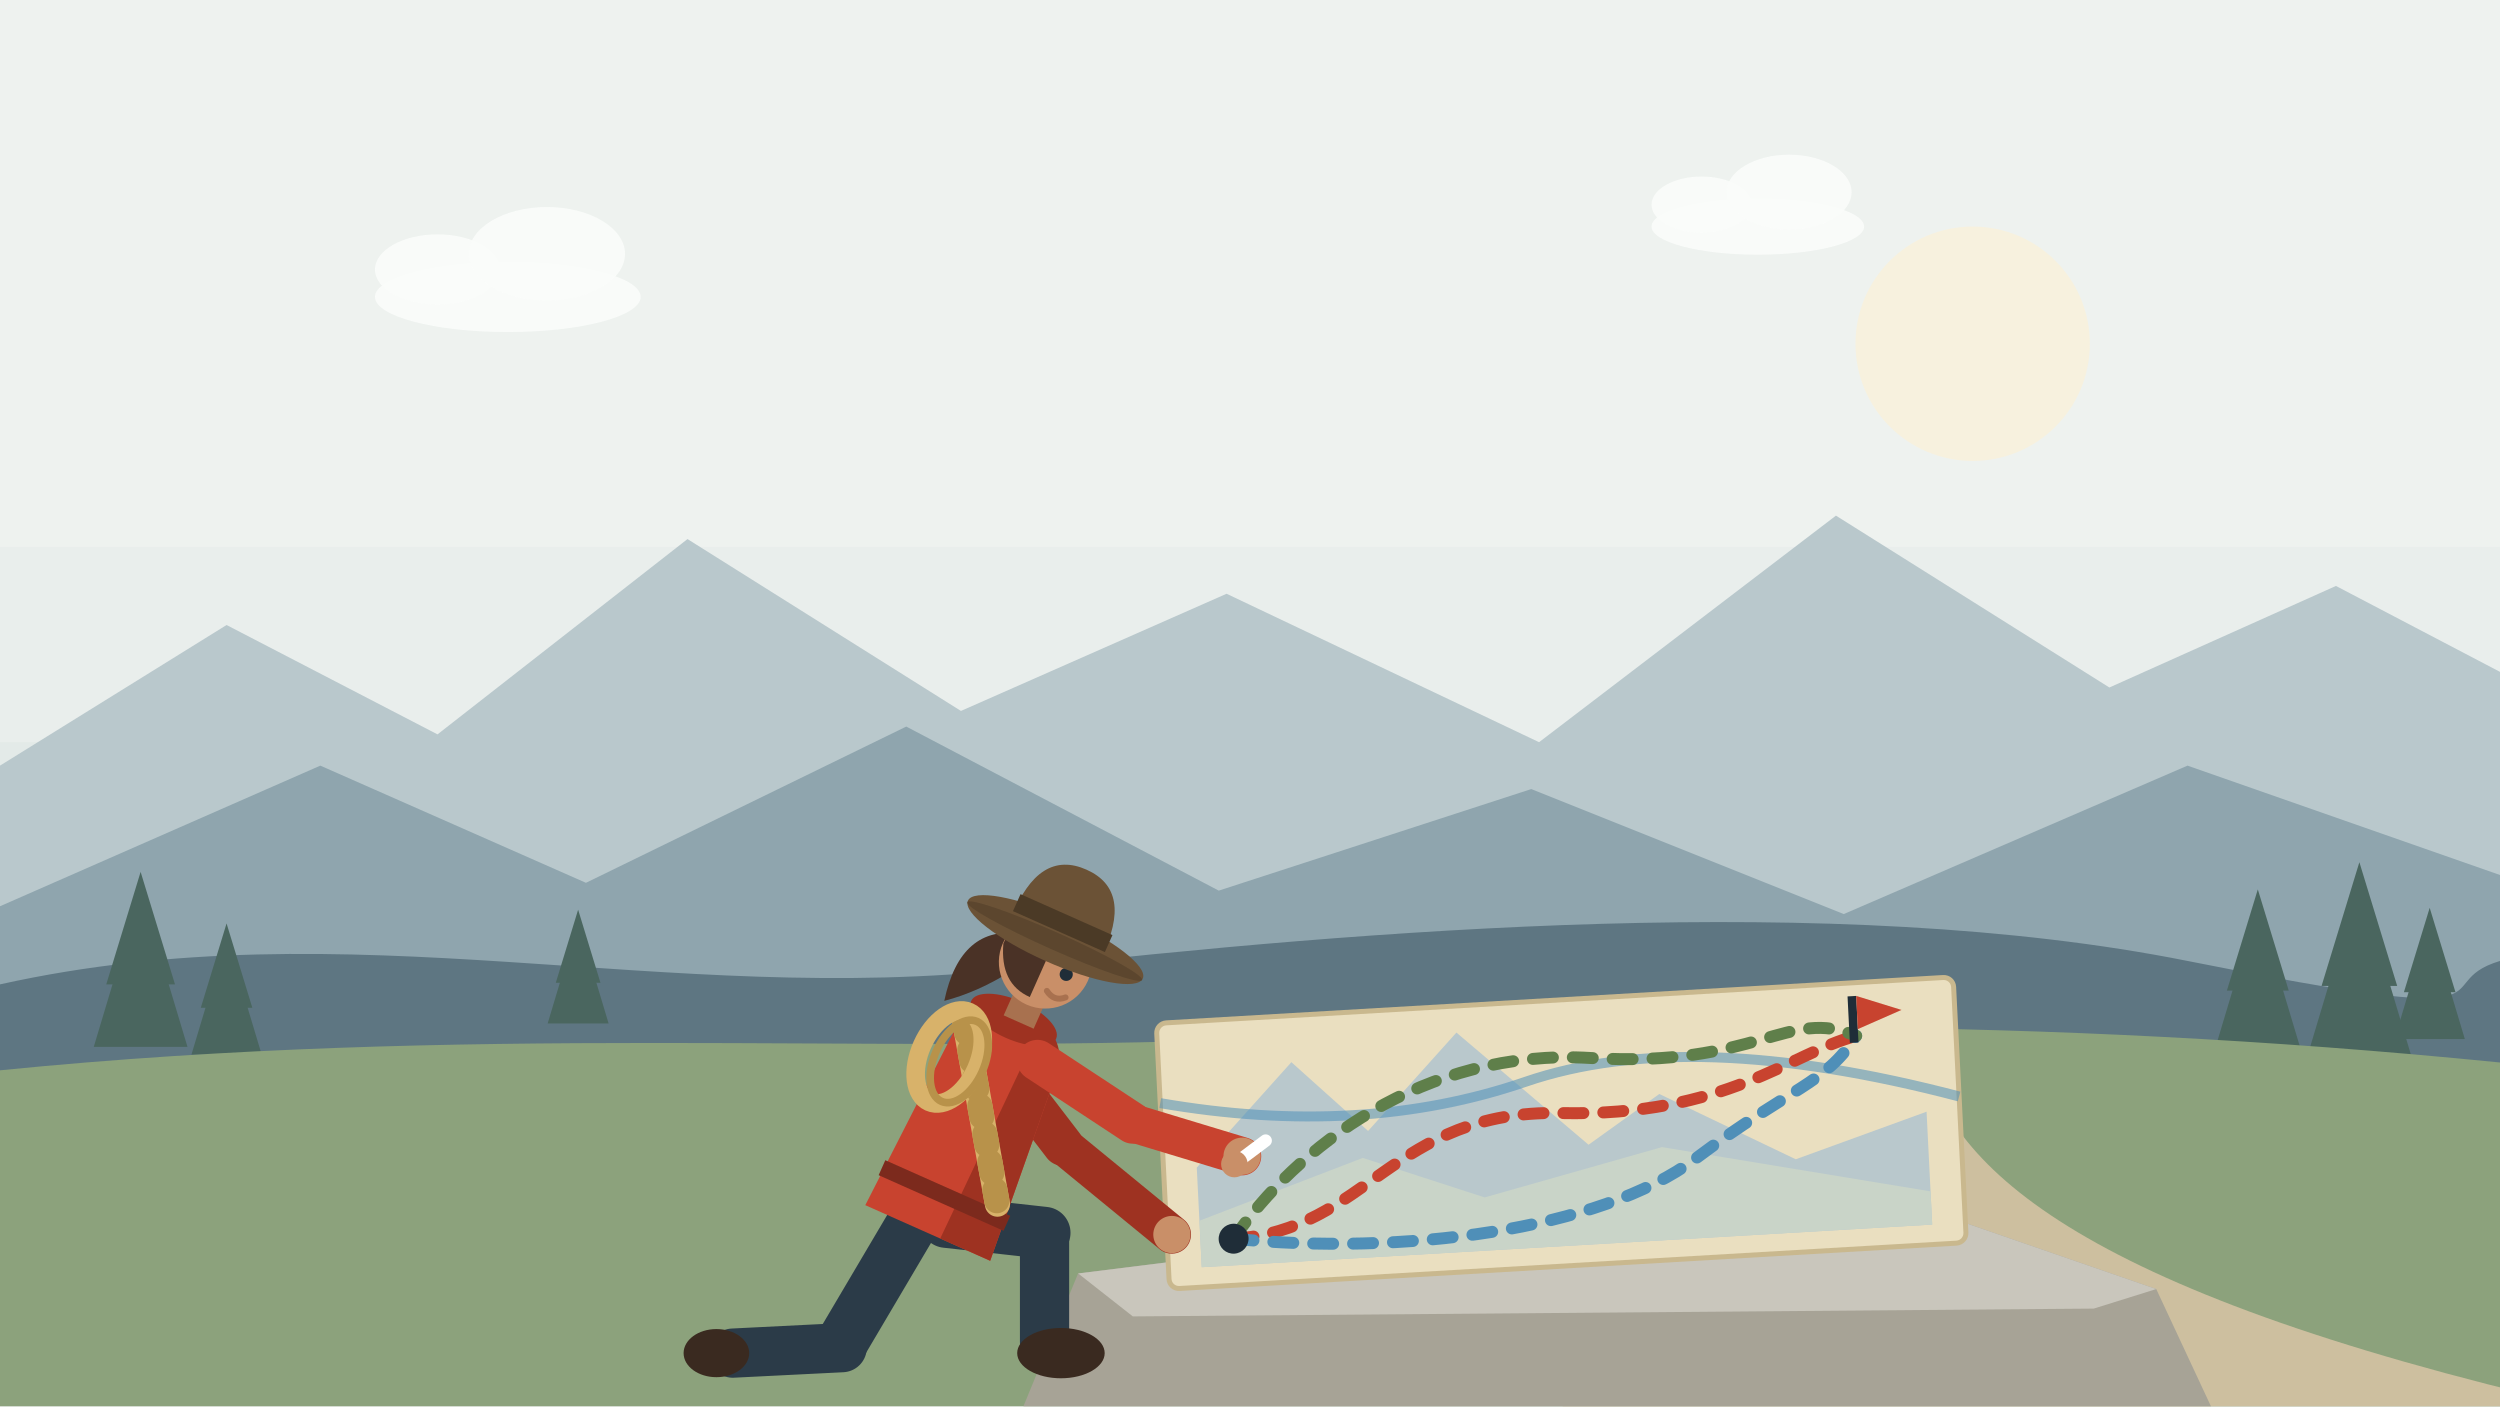
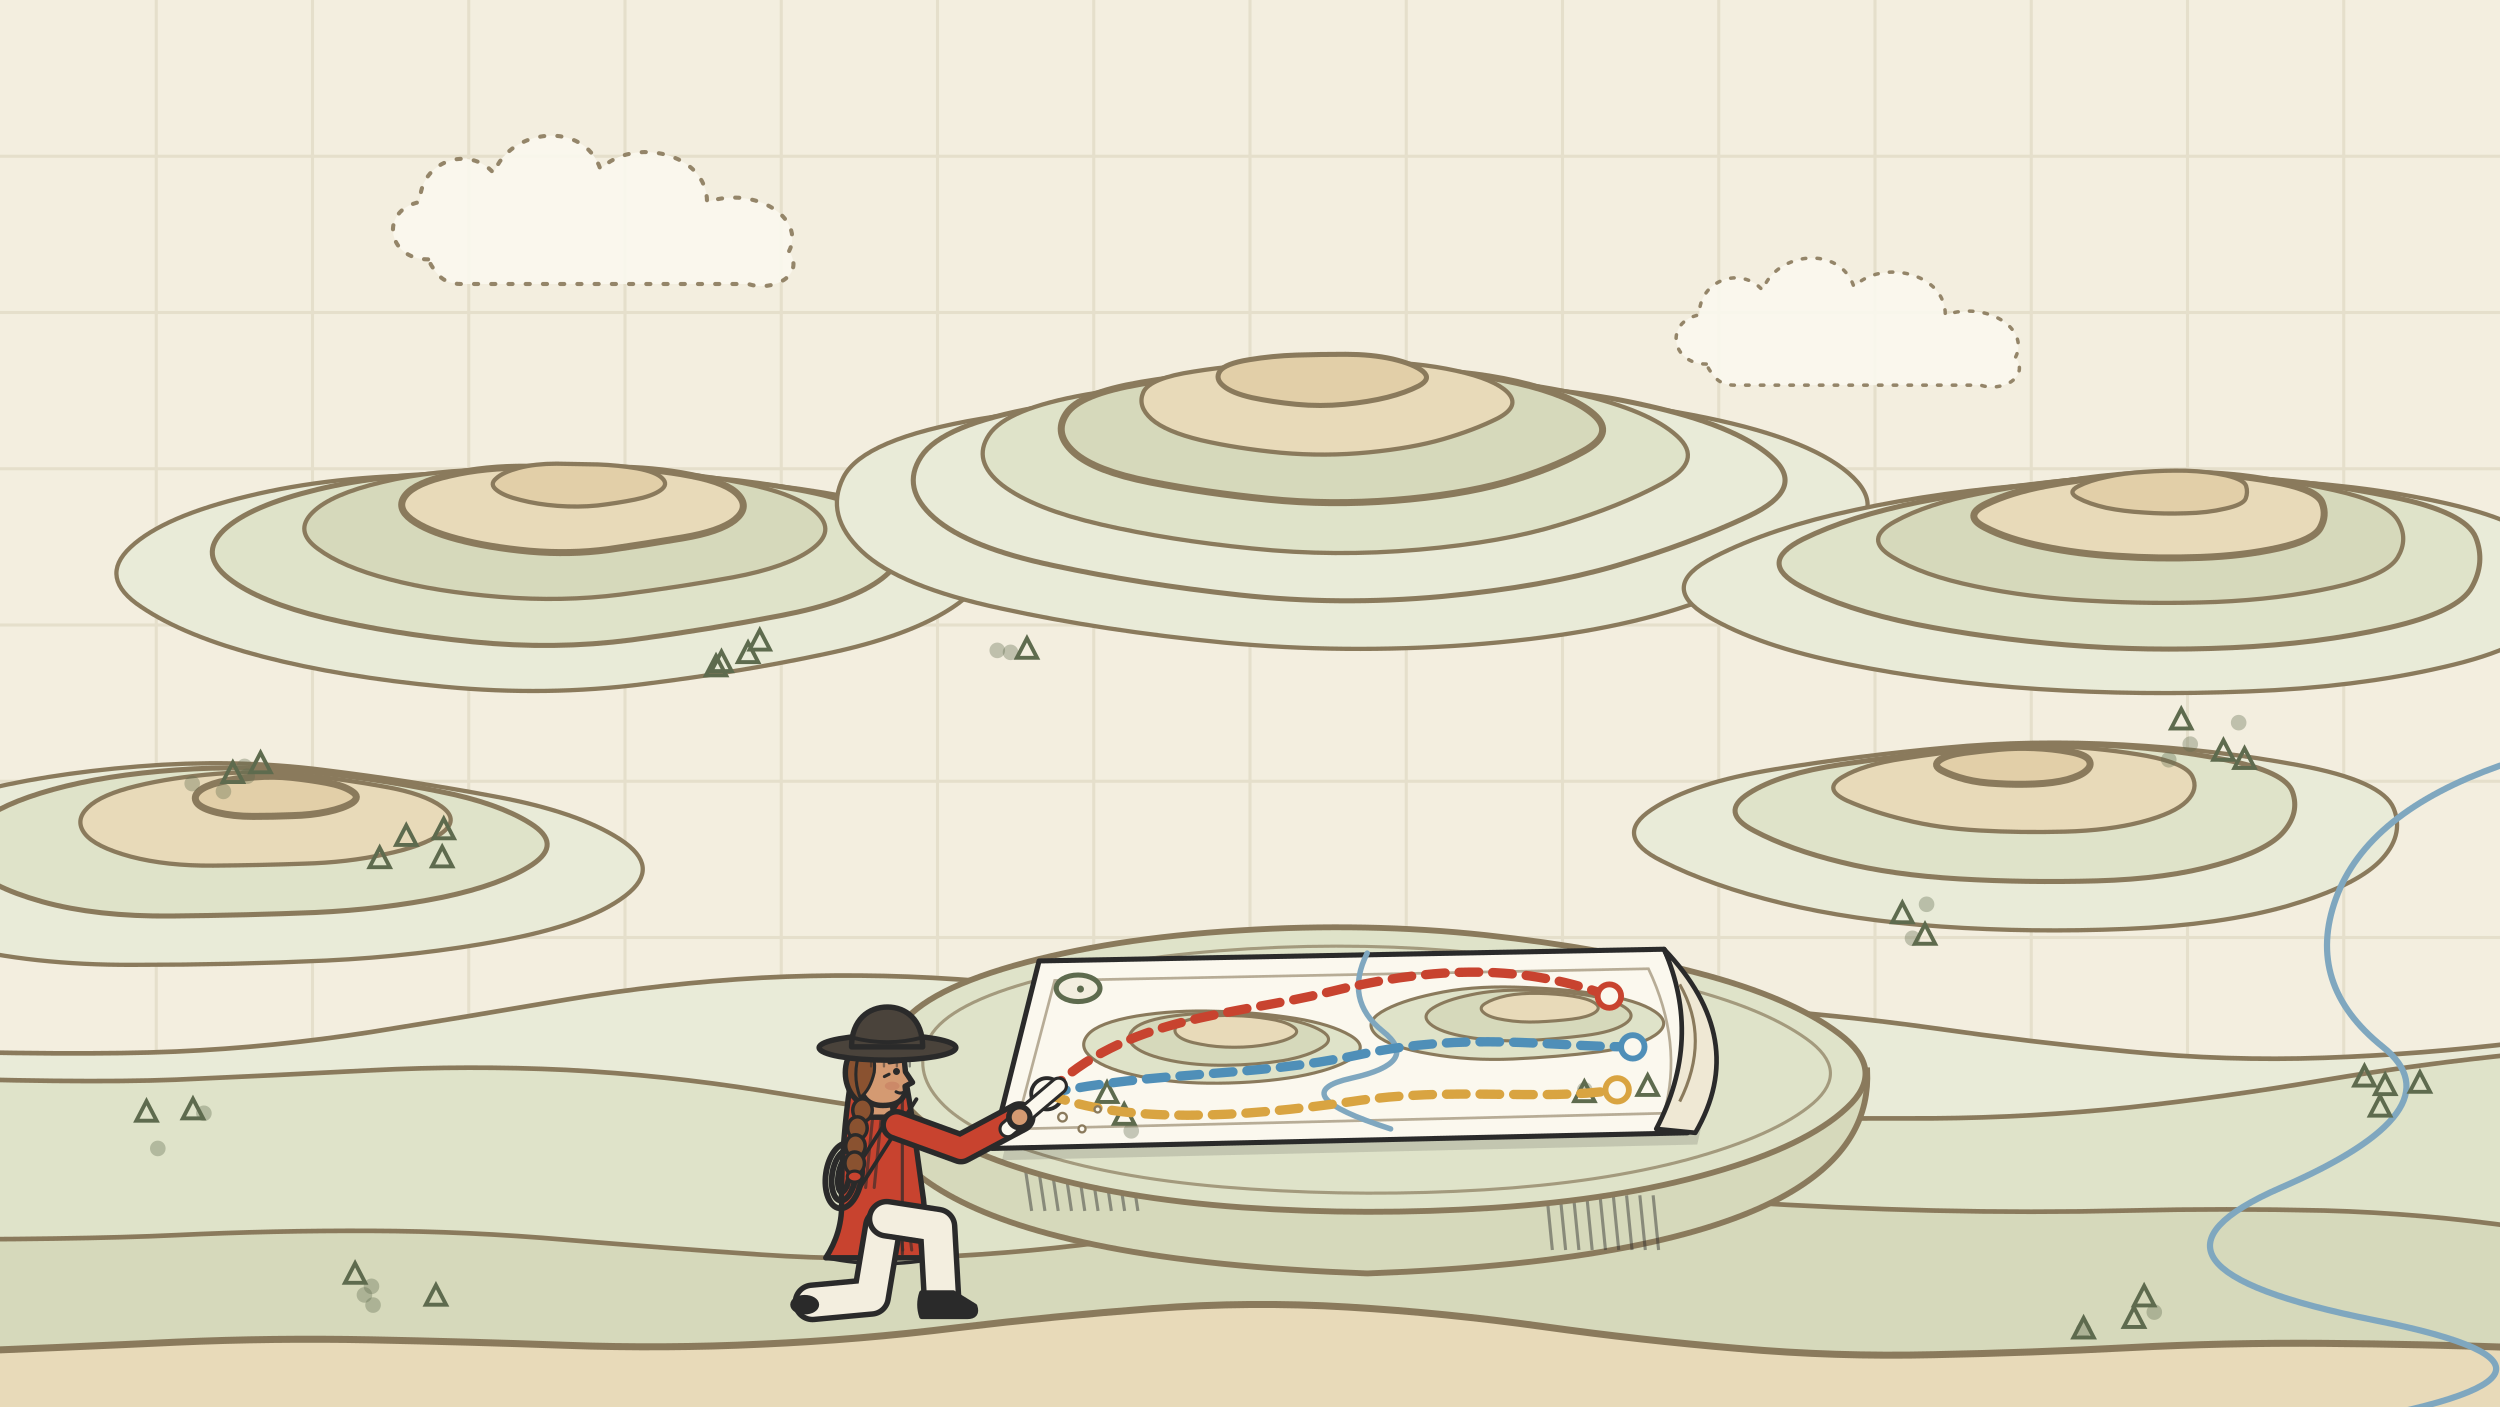
<svg xmlns="http://www.w3.org/2000/svg" viewBox="0 0 640 360" width="640" height="360" role="img">
-   <rect x="0" y="0" width="640" height="360" fill="#EEF2EF" />
-   <rect x="0" y="140" width="640" height="50" fill="#DCE5E2" opacity=".25" />
-   <rect x="0" y="190" width="640" height="90" fill="#DCE5E2" opacity=".6" />
-   <circle cx="505" cy="88" r="30" fill="#F7F1DE" />
-   <g class="anim-cloud">
-     <ellipse cx="130" cy="76" rx="34" ry="9" fill="#FAFCFA" opacity=".95" />
-     <ellipse cx="112" cy="69" rx="16" ry="9" fill="#FAFCFA" opacity=".95" />
-     <ellipse cx="140" cy="65" rx="20" ry="12" fill="#FAFCFA" opacity=".95" />
+   <rect width="640" height="360" fill="#F3EEDF" />
+   <path d="M40 0V360M80 0V360M120 0V360M160 0V360M200 0V360M240 0V360M280 0V360M320 0V360M360 0V360M400 0V360M440 0V360M480 0V360M520 0V360M560 0V360M600 0V360M0 40H640M0 80H640M0 120H640M0 160H640M0 200H640M0 240H640M0 280H640M0 320H640" stroke="#D8CFB8" stroke-width=".8" opacity=".5" fill="none" />
+   <g id="brainstorm-hills">
+     <path d="M248.3 139.9Q255.2 148 244 155.4Q232.8 162.9 211.3 167.4Q189.8 172 164.9 175.1Q140 178.3 113.7 175.8Q87.3 173.3 67.3 168.1Q47.3 162.9 36.2 155.4Q25 148 33.4 140.1Q41.8 132.2 63.5 127Q85.2 121.7 112.6 121.6Q140 121.6 166.4 122.1Q192.7 122.6 217 127.2Q241.3 131.8 248.3 139.9Z" fill="#E9EBD8" stroke="#8A7A5C" stroke-width="1.1" />
+     <path d="M228.8 135.4Q233.7 142 225.8 148.1Q217.8 154.2 199.8 157.6Q181.7 161.1 161.8 163.8Q142 166.4 121 164.3Q100 162.2 83.2 158.2Q66.3 154.1 58.6 148.1Q50.8 142 57.3 135.7Q63.9 129.5 81.3 125.3Q98.6 121.1 120.3 121.2Q142 121.3 163.1 121.5Q184.1 121.7 204 125.3Q223.8 128.9 228.8 135.4Z" fill="#DFE3C9" stroke="#8A7A5C" stroke-width="1.3" />
+     <path d="M209 131.2Q214.1 136 207.8 140.6Q201.5 145.2 187.6 147.8Q173.8 150.3 158.9 152.2Q144 154.1 127.9 152.8Q111.8 151.5 99.7 148.3Q87.5 145.1 81.4 140.5Q75.2 136 80 131.2Q84.7 126.5 97.9 123.4Q111.2 120.2 127.6 120.2Q144 120.1 159.9 120.4Q175.7 120.7 189.9 123.6Q204 126.4 209 131.2Z" fill="#D6D9BB" stroke="#8A7A5C" stroke-width="1.1" />
+     <path d="M189.1 126.8Q191.9 130 188.1 133.1Q184.3 136.1 174.8 137.7Q165.3 139.3 155.7 140.7Q146 142 135.5 141.1Q124.9 140.1 117.1 138Q109.2 135.9 105.3 133Q101.3 130 103.8 126.8Q106.3 123.6 115.2 121.6Q124.2 119.5 135.1 119.6Q146 119.8 156.6 119.8Q167.2 119.8 176.8 121.7Q186.3 123.5 189.1 126.8Z" fill="#E8DAB9" stroke="#8A7A5C" stroke-width="1.8" />
+     <path d="M169.5 122.4Q171.2 124 169.1 125.5Q167 127 162.5 127.9Q158 128.8 153 129.4Q148 129.9 142.7 129.5Q137.5 129.1 133.3 128Q129.1 127 127.2 125.5Q125.2 124 127 122.5Q128.7 120.9 132.8 119.8Q137 118.7 142.5 118.7Q148 118.8 153.1 118.9Q158.3 119.1 163.1 119.9Q167.9 120.8 169.5 122.4Z" fill="#E2CFA8" stroke="#8A7A5C" stroke-width="1.1" />
+     <path d="M474.5 122.3Q484.3 132 467.5 140.5Q450.8 149.1 429.4 155.9Q408 162.7 376 165.1Q344 167.4 313.3 164.5Q282.5 161.5 256.4 155.8Q230.2 150.2 220.6 141.1Q211 132 215.9 122.2Q220.9 112.3 251.2 107.2Q281.6 102.1 312.8 101.3Q344 100.5 376.2 100.8Q408.3 101.1 436.6 106.9Q464.8 112.7 474.5 122.3Z" fill="#E9EBD8" stroke="#8A7A5C" stroke-width="1.1" />
+     <path d="M453.4 116.9Q462.8 125 447.5 132.2Q432.3 139.3 413.8 144.8Q395.4 150.2 369.1 152.7Q342.8 155.1 317.2 152.3Q291.7 149.5 269.8 144.8Q247.9 140.2 239.2 132.6Q230.5 125 235.8 116.9Q241.1 108.7 265.8 104.3Q290.5 99.9 316.7 99.4Q342.8 98.9 370.4 98.7Q398 98.5 421 103.7Q444.1 108.8 453.4 116.9Z" fill="#E9EBD8" stroke="#8A7A5C" stroke-width="1.3" />
+     <path d="M429.3 111.6Q436.4 118 425.5 123.8Q414.5 129.7 399.7 134.2Q385 138.8 363.3 140.7Q341.6 142.6 320.5 140.4Q299.4 138.3 282 134.3Q264.6 130.3 256.6 124.2Q248.7 118 253.2 111.3Q257.7 104.6 278.1 101Q298.5 97.3 320.1 97.1Q341.6 96.8 363.8 96.8Q386 96.7 404.1 100.9Q422.2 105.1 429.3 111.6Z" fill="#DFE3C9" stroke="#8A7A5C" stroke-width="1.1" />
+     <path d="M408 106.1Q413.6 111 405.4 115.5Q397.2 120.1 385.3 123.5Q373.4 126.8 356.9 128.1Q340.4 129.4 324.6 127.8Q308.7 126.2 294.5 123.4Q280.2 120.6 274.9 115.8Q269.6 111 273 105.9Q276.3 100.8 292.1 98.1Q307.9 95.4 324.2 95.2Q340.4 94.9 357.4 94.8Q374.4 94.7 388.4 97.9Q402.3 101.1 408 106.1Z" fill="#D6D9BB" stroke="#8A7A5C" stroke-width="1.8" />
+     <path d="M386 100.5Q389.3 104 383.4 107.1Q377.4 110.1 369.5 112.4Q361.6 114.7 350.4 115.8Q339.2 116.9 327.9 115.9Q316.6 114.8 307.5 112.7Q298.4 110.5 294.8 107.3Q291.1 104 292.7 100.4Q294.3 96.8 305.7 95.1Q317 93.3 328.1 93.1Q339.2 92.8 351 92.7Q362.7 92.7 372.7 94.9Q382.7 97.1 386 100.5Z" fill="#E8DAB9" stroke="#8A7A5C" stroke-width="1.1" />
+     <path d="M364.3 95.1Q366.5 97 363.2 98.8Q359.9 100.5 355.2 101.7Q350.4 102.9 344.2 103.5Q338 104.1 331.8 103.5Q325.7 102.9 320.5 101.8Q315.3 100.6 313.2 98.8Q311 97 312.3 95Q313.6 93.1 319.7 92.1Q325.7 91.1 331.9 90.9Q338 90.7 344.5 90.7Q351.1 90.7 356.5 91.9Q362 93.2 364.3 95.1Z" fill="#E2CFA8" stroke="#8A7A5C" stroke-width="1.3" />
+     <path d="M652.3 142Q655.6 150 651.7 157.9Q647.9 165.7 625.4 170.8Q603 176 575.5 177Q548 178.1 521.9 176.4Q495.8 174.7 472.9 170Q450 165.4 437.1 157.7Q424.2 150 438.8 142.6Q453.4 135.1 475.1 130.5Q496.8 125.8 522.4 123.9Q548 122 575.9 122.8Q603.7 123.7 626.4 128.9Q649 134.1 652.3 142Z" fill="#E9EBD8" stroke="#8A7A5C" stroke-width="1.1" />
+     <path d="M633.8 137.6Q636.3 144 632.8 150.3Q629.4 156.6 611.5 160.7Q593.5 164.8 571.5 165.8Q549.5 166.8 529 165.1Q508.4 163.4 490.4 159.8Q472.3 156.1 461 150.1Q449.6 144 461.6 138Q473.6 132.1 491.5 128.5Q509.4 125 529.4 123Q549.5 121 571.5 122.1Q593.5 123.2 612.4 127.2Q631.2 131.1 633.8 137.6Z" fill="#DFE3C9" stroke="#8A7A5C" stroke-width="1.3" />
+     <path d="M613.9 133.3Q616.6 138 613.8 142.7Q611 147.4 597.3 150.4Q583.7 153.4 567.3 154.1Q551 154.7 535.2 153.8Q519.3 153 505.7 150.1Q492.1 147.3 484.5 142.6Q476.8 138 485.1 133.5Q493.4 128.9 507 126.3Q520.5 123.6 535.8 122.3Q551 120.9 567.5 121.7Q584 122.4 597.6 125.5Q611.1 128.5 613.9 133.3Z" fill="#D6D9BB" stroke="#8A7A5C" stroke-width="1.1" />
+     <path d="M594.5 128.8Q595.7 132 594 135.1Q592.3 138.3 583.3 140.3Q574.3 142.3 563.4 142.7Q552.5 143.1 542.2 142.4Q531.9 141.8 522.9 139.9Q514 138.1 508.1 135Q502.3 132 508.5 129Q514.7 126 523.6 124.3Q532.5 122.6 542.5 121.7Q552.5 120.9 563.5 121.2Q574.6 121.6 584 123.6Q593.4 125.6 594.5 128.8Z" fill="#E8DAB9" stroke="#8A7A5C" stroke-width="1.8" />
+     <path d="M575 124.4Q575.5 126 574.9 127.6Q574.3 129.2 569.7 130.2Q565.1 131.3 559.6 131.4Q554 131.6 548.8 131.2Q543.6 130.9 539.2 130Q534.8 129 532 127.5Q529.1 126 532 124.5Q534.9 123 539.3 122.1Q543.7 121.1 548.9 120.8Q554 120.4 559.6 120.5Q565.3 120.7 569.9 121.7Q574.5 122.8 575 124.4Z" fill="#E2CFA8" stroke="#8A7A5C" stroke-width="1.1" />
+     <path d="M158.8 214.9Q169.6 222 160.1 229.3Q150.6 236.6 128.8 240.7Q106.9 244.8 83.5 245.9Q60 247 34.1 247Q8.2 247.1 -12 242Q-32.2 236.9 -37.7 229.5Q-43.2 222 -34.7 215Q-26.2 208.1 -7.7 203.1Q10.8 198.2 35.4 196.2Q60 194.2 82.8 197.1Q105.5 199.9 126.7 203.9Q147.9 207.8 158.8 214.9Z" fill="#E9EBD8" stroke="#8A7A5C" stroke-width="1.1" />
+     <path d="M135.8 210.8Q144.1 216 136.3 221.3Q128.5 226.5 113.3 229.7Q98 232.8 80.7 233.6Q63.3 234.3 44 234.5Q24.7 234.7 10.7 230.8Q-3.4 226.8 -7.6 221.4Q-11.8 216 -5.8 210.9Q0.2 205.8 13.6 202.1Q27 198.4 45.2 197.1Q63.3 195.8 80.3 197.7Q97.3 199.5 112.5 202.6Q127.6 205.6 135.8 210.8Z" fill="#DFE3C9" stroke="#8A7A5C" stroke-width="1.3" />
+     <path d="M113.2 206.6Q117.7 210 112.9 213.4Q108.2 216.7 98.5 218.7Q88.9 220.8 77.8 221.1Q66.7 221.5 54.6 221.6Q42.6 221.7 33.5 219.3Q24.3 216.8 21.7 213.4Q19.1 210 22.5 206.7Q25.9 203.4 35 201.2Q44 199 55.4 198.1Q66.7 197.2 77.5 198.4Q88.2 199.5 98.5 201.4Q108.7 203.2 113.2 206.6Z" fill="#E8DAB9" stroke="#8A7A5C" stroke-width="1.1" />
+     <path d="M90.1 202.6Q92.3 204 90.2 205.5Q88 206.9 83.8 207.8Q79.6 208.7 74.8 208.8Q70 209 64.8 209Q59.7 209 55.6 208Q51.5 207 50.4 205.5Q49.4 204 50.9 202.6Q52.4 201.2 56.3 200.2Q60.3 199.3 65.1 198.9Q70 198.5 74.6 199Q79.3 199.5 83.6 200.3Q87.9 201.1 90.1 202.6Z" fill="#E2CFA8" stroke="#8A7A5C" stroke-width="1.8" />
+     <path d="M612.8 207Q615.6 214 609.2 220.5Q602.8 226.9 585.7 231.9Q568.6 236.8 544.3 237.8Q520 238.8 497 237.2Q474.1 235.6 456.1 231.2Q438.1 226.8 425.4 220.4Q412.6 214 422.9 207.2Q433.1 200.4 454.6 196.9Q476.1 193.4 498.1 191.4Q520 189.3 543.5 190.6Q567.1 191.9 588.5 195.9Q610 199.9 612.8 207Z" fill="#E9EBD8" stroke="#8A7A5C" stroke-width="1.1" />
+     <path d="M586.9 202.8Q588.7 208 584.7 212.8Q580.7 217.7 567.8 221.3Q554.9 225 536.8 225.5Q518.7 226 501.6 225Q484.5 224 471.3 220.7Q458.2 217.5 449.1 212.7Q440 208 447.7 203.1Q455.4 198.1 471.4 195.7Q487.4 193.3 503 191.7Q518.7 190.1 536.4 190.7Q554.1 191.4 569.7 194.5Q585.2 197.6 586.9 202.8Z" fill="#DFE3C9" stroke="#8A7A5C" stroke-width="1.3" />
+     <path d="M561.2 198.7Q562.9 202 559.8 205.1Q556.7 208.2 548.3 210.4Q539.9 212.6 528.6 212.9Q517.3 213.2 506.7 212.6Q496.1 212 487.8 209.9Q479.5 207.9 472.9 205Q466.4 202 471.7 198.9Q477.1 195.7 487.2 194.2Q497.4 192.6 507.4 191.6Q517.3 190.5 528.3 191.1Q539.4 191.7 549.5 193.5Q559.5 195.4 561.2 198.7Z" fill="#E8DAB9" stroke="#8A7A5C" stroke-width="1.1" />
+     <path d="M534.8 194.6Q535.6 196 534.1 197.3Q532.7 198.6 529.2 199.6Q525.7 200.5 520.8 200.7Q516 200.9 511.3 200.6Q506.7 200.4 503.2 199.5Q499.7 198.6 497.2 197.3Q494.7 196 496.5 194.6Q498.4 193.2 502.9 192.6Q507.5 192 511.7 191.6Q516 191.2 520.7 191.4Q525.5 191.6 529.7 192.4Q534 193.2 534.8 194.6Z" fill="#E2CFA8" stroke="#8A7A5C" stroke-width="1.8" />
+   </g>
+   <g id="brainstorm-slope">
+     <path d="M-30 268.8Q20 270.3 45 269.2Q70 268.1 95 264.2Q120 260.2 145 255.9Q170 251.7 195 250.3Q220 249 245 250.7Q270 252.4 295 254.4Q320 256.5 345 256.7Q370 257 395 256.7Q420 256.4 445 258.1Q470 259.7 495 263.2Q520 266.8 545 269.2Q570 271.7 595 270.8Q620 269.9 645 266.9L670 264L670 370L-30 370Z" fill="#E9EBD8" stroke="#8A7A5C" stroke-width="1.2" />
+     <path d="M-30 275.6Q20 277.4 45 276.4Q70 275.3 95 274Q120 272.7 145 273.9Q170 275.2 195 279.2Q220 283.3 245 287Q270 290.8 295 291.5Q320 292.2 345 290.4Q370 288.7 395 287.3Q420 286 445 286.2Q470 286.4 495 286.3Q520 286.1 545 283.5Q570 280.8 595 276.5Q620 272.3 645 269.8L670 267.2L670 370L-30 370Z" fill="#DFE3C9" stroke="#8A7A5C" stroke-width="1.2" />
+     <path d="M-30 317.3Q20 317.4 45 316.2Q70 315 95 315.1Q120 315.2 145 317.4Q170 319.5 195 321.2Q220 322.9 245 321.5Q270 320.1 295 316.2Q320 312.3 345 309.3Q370 306.2 395 306.2Q420 306.1 445 307.7Q470 309.3 495 309.9Q520 310.5 545 309.9Q570 309.3 595 309.9Q620 310.6 645 314.2L670 317.8L670 370L-30 370Z" fill="#D6D9BB" stroke="#8A7A5C" stroke-width="1.2" />
+     <path d="M-30 346.8Q20 344.8 45 343.6Q70 342.5 95 343Q120 343.5 145 344.4Q170 345.3 195 344.1Q220 343 245 339.9Q270 336.9 295 335Q320 333.1 345 334.6Q370 336.1 395 339.6Q420 343.1 445 345.2Q470 347.4 495 346.8Q520 346.3 545 345Q570 343.7 595 343.9Q620 344.1 645 345L670 345.8L670 370L-30 370Z" fill="#E8DAB9" stroke="#8A7A5C" stroke-width="1.8" />
+   </g>
+   <path d="M640 196Q606 208 598 230T610 268T584 304T608 338T590 366" fill="none" stroke="#7FA7BF" stroke-width="1.6" stroke-linecap="round" />
+   <g id="brainstorm-trees">
+     <path d="M59.6 195.2l-2.6 5l5.2 0zM66.7 192.7l-2.6 5l5.2 0z" fill="none" stroke="#5E6B4E" stroke-width="1" />
+     <circle cx="49.2" cy="200.6" r="2" fill="#5E6B4E" fill-opacity=".35" />
+     <circle cx="63.3" cy="198.7" r="2" fill="#5E6B4E" fill-opacity=".35" />
+     <circle cx="62.6" cy="196.2" r="2" fill="#5E6B4E" fill-opacity=".35" />
+     <circle cx="57.2" cy="202.6" r="2" fill="#5E6B4E" fill-opacity=".35" />
+     <path d="M97.2 217l-2.6 5l5.2 0zM113.2 216.8l-2.6 5l5.2 0zM104 211.3l-2.6 5l5.2 0zM113.6 209.6l-2.6 5l5.2 0z" fill="none" stroke="#5E6B4E" stroke-width="1" />
+     <path d="M558.4 181.5l-2.6 5l5.2 0zM574.6 191.6l-2.6 5l5.2 0zM569.2 189.5l-2.6 5l5.2 0z" fill="none" stroke="#5E6B4E" stroke-width="1" />
+     <circle cx="555.2" cy="194.5" r="2" fill="#5E6B4E" fill-opacity=".35" />
+     <circle cx="573.1" cy="185" r="2" fill="#5E6B4E" fill-opacity=".35" />
+     <circle cx="560.7" cy="190.5" r="2" fill="#5E6B4E" fill-opacity=".35" />
+     <path d="M487 231.1l-2.6 5l5.2 0zM492.8 236.6l-2.6 5l5.2 0z" fill="none" stroke="#5E6B4E" stroke-width="1" />
+     <circle cx="493.2" cy="231.5" r="2" fill="#5E6B4E" fill-opacity=".35" />
+     <circle cx="489.6" cy="240.2" r="2" fill="#5E6B4E" fill-opacity=".35" />
+     <path d="M183.3 167.9l-2.6 5l5.2 0zM184.7 166.8l-2.6 5l5.2 0zM194.5 161.3l-2.6 5l5.2 0zM191.5 164.5l-2.6 5l5.2 0z" fill="none" stroke="#5E6B4E" stroke-width="1" />
+     <path d="M262.9 163.4l-2.6 5l5.2 0z" fill="none" stroke="#5E6B4E" stroke-width="1" />
+     <circle cx="255.3" cy="166.5" r="2" fill="#5E6B4E" fill-opacity=".35" />
+     <circle cx="258.7" cy="167" r="2" fill="#5E6B4E" fill-opacity=".35" />
+     <path d="M605.3 272.9l-2.6 5l5.2 0zM610.6 275.1l-2.6 5l5.2 0zM609.3 280.6l-2.6 5l5.2 0zM619.5 274.5l-2.6 5l5.2 0z" fill="none" stroke="#5E6B4E" stroke-width="1" />
+     <path d="M90.9 323.4l-2.6 5l5.2 0zM111.6 329l-2.6 5l5.2 0z" fill="none" stroke="#5E6B4E" stroke-width="1" />
+     <circle cx="93.3" cy="331.5" r="2" fill="#5E6B4E" fill-opacity=".35" />
+     <circle cx="95.5" cy="334.1" r="2" fill="#5E6B4E" fill-opacity=".35" />
+     <circle cx="95.1" cy="329.3" r="2" fill="#5E6B4E" fill-opacity=".35" />
+     <path d="M546.3 334.7l-2.6 5l5.2 0zM548.9 329.2l-2.6 5l5.2 0zM533.4 337.4l-2.6 5l5.2 0z" fill="none" stroke="#5E6B4E" stroke-width="1" />
+     <circle cx="533.4" cy="340.5" r="2" fill="#5E6B4E" fill-opacity=".35" />
+     <circle cx="551.5" cy="335.9" r="2" fill="#5E6B4E" fill-opacity=".35" />
+     <path d="M37.5 281.9l-2.6 5l5.2 0zM49.4 281.3l-2.6 5l5.2 0z" fill="none" stroke="#5E6B4E" stroke-width="1" />
+     <circle cx="52.2" cy="285" r="2" fill="#5E6B4E" fill-opacity=".35" />
+     <circle cx="40.4" cy="294" r="2" fill="#5E6B4E" fill-opacity=".35" />
  </g>
  <g class="anim-cloud">
-     <ellipse cx="450" cy="58" rx="27.2" ry="7.2" fill="#FAFCFA" opacity=".95" />
-     <ellipse cx="435.6" cy="52.4" rx="12.8" ry="7.2" fill="#FAFCFA" opacity=".95" />
-     <ellipse cx="458" cy="49.2" rx="16" ry="9.6" fill="#FAFCFA" opacity=".95" />
+     <path transform="translate(160 58) scale(1.05)" d="M-48 8C-58 8 -60 -4 -50 -6C-50 -16 -38 -20 -32 -13C-28 -24 -10 -26 -6 -14C2 -22 20 -18 20 -6C32 -10 44 -2 40 6C44 12 36 16 30 14H-40C-44 14 -46 12 -48 8Z" fill="#FBF8EE" opacity=".9" stroke="#8A7A5C" stroke-width="1" stroke-dasharray="1 3.2" stroke-linecap="round" />
  </g>
-   <path d="M0 196L58 160L112 188L176 138L246 182L314 152L394 190L470 132L540 176L598 150L640 172V270H0Z" fill="#B9C8CC" />
-   <path d="M0 232L82 196L150 226L232 186L312 228L392 202L472 234L560 196L640 224V280H0Z" fill="#8FA5AE" />
-   <path d="M0 252C90 232 170 258 260 248S470 228 560 246S620 252 640 246V300H0Z" fill="#5E7682" />
-   <path d="M24 268L36 228L48 268Z" fill="#4A665F" />
-   <path d="M27.2 252L36 223.2L44.8 252Z" fill="#4A665F" />
-   <path d="M49 270L58 240L67 270Z" fill="#4A665F" />
-   <path d="M51.4 258L58 236.4L64.6 258Z" fill="#4A665F" />
-   <path d="M567.2 268L578 232L588.8 268Z" fill="#4A665F" />
-   <path d="M570.08 253.6L578 227.68L585.92 253.6Z" fill="#4A665F" />
-   <path d="M590.8 270L604 226L617.2 270Z" fill="#4A665F" />
-   <path d="M594.32 252.4L604 220.72L613.68 252.4Z" fill="#4A665F" />
-   <path d="M613 266L622 236L631 266Z" fill="#4A665F" />
-   <path d="M615.4 254L622 232.4L628.6 254Z" fill="#4A665F" />
-   <path d="M140.2 262L148 236L155.8 262Z" fill="#4A665F" />
-   <path d="M142.28 251.6L148 232.88L153.72 251.6Z" fill="#4A665F" />
-   <path d="M0 360V274C120 262 220 270 320 266S520 260 640 272V360Z" fill="#8CA27C" />
-   <path d="M400 360C440 330 466 298 476 268L492 268C498 298 530 330 660 360Z" fill="#CDBF9F" />
-   <path d="M262 360L276 326L340 318L500 312L552 330L566 360Z" fill="#A7A396" />
-   <path d="M276 326L340 318L500 312L552 330L536 335L290 337Z" fill="#C9C6BC" />
-   <g transform="matrix(.85 -.0496 .0425 .85 296 262)">
-     <rect x="0" y="0" width="240" height="80" rx="3" fill="#EADFC0" stroke="#C9B88E" stroke-width="1.5" />
-     <path d="M10 44L40 14L62 36L90 8L128 44L150 30L190 52L230 40L230 74L10 74Z" fill="#B9C8CC" />
-     <path d="M10 60L60 44L96 58L150 46L230 64L230 74L10 74Z" fill="#C9D4C8" />
-     <path d="M0 24Q60 38 110 24T240 36" fill="none" stroke="#4F8FB8" stroke-width="3" opacity=".55" />
-     <path class="anim-route" d="M20 66C60 66 70 30 120 34S190 20 210 16" fill="none" stroke="#C8432F" stroke-width="3.6" stroke-linecap="round" stroke-dasharray="6 6" />
-     <path class="anim-route" d="M20 66C70 74 130 70 160 50S200 30 210 16" fill="none" stroke="#4F8FB8" stroke-width="3.6" stroke-linecap="round" stroke-dasharray="6 6" />
-     <path class="anim-route" d="M20 66C40 40 80 12 130 18S190 6 210 16" fill="none" stroke="#5F7F4A" stroke-width="3.6" stroke-linecap="round" stroke-dasharray="6 6" />
-     <circle cx="20" cy="66" r="4.5" fill="#1F2D38" />
-     <rect x="208" y="4" width="2.6" height="14" fill="#1F2D38" />
-     <path d="M210.6 4L224 9L210.6 14Z" fill="#C8432F" />
+   <g class="anim-cloud">
+     <path transform="translate(480 86) scale(0.9)" d="M-48 8C-58 8 -60 -4 -50 -6C-50 -16 -38 -20 -32 -13C-28 -24 -10 -26 -6 -14C2 -22 20 -18 20 -6C32 -10 44 -2 40 6C44 12 36 16 30 14H-40C-44 14 -46 12 -48 8Z" fill="#FBF8EE" opacity=".9" stroke="#8A7A5C" stroke-width="1" stroke-dasharray="1 3.2" stroke-linecap="round" />
  </g>
-   <g transform="translate(238 352) scale(1.4 1.4)">
-     <path d="M-3 -28L-16 -6" fill="none" stroke="#2B3B48" stroke-width="9.5" stroke-linecap="round" />
-     <path d="M-16 -5L-36 -4" fill="none" stroke="#2B3B48" stroke-width="9" stroke-linecap="round" />
-     <ellipse cx="-39" cy="-4" rx="6" ry="4.4" fill="#3A2A20" />
-     <path d="M3 -28L21 -26" fill="none" stroke="#2B3B48" stroke-width="9.5" stroke-linecap="round" />
-     <path d="M21 -26L21 -6" fill="none" stroke="#2B3B48" stroke-width="9" stroke-linecap="round" />
-     <ellipse cx="24" cy="-4" rx="8" ry="4.6" fill="#3A2A20" />
-     <g transform="translate(0 -28) rotate(24)">
-       <path d="M-6 -35L16.6 -22.7" fill="none" stroke="#9E3221" stroke-width="7.5" stroke-linecap="round" />
-       <path d="M16.6 -22.7L41.4 -15.9" fill="none" stroke="#9E3221" stroke-width="7" stroke-linecap="round" />
-       <circle cx="41.4" cy="-15.9" r="3.4" fill="#C98F68" />
-       <path d="M-12 2L13 2L10 -36Q8 -41 0 -41Q-8 -41 -10 -36Z" fill="#C8432F" />
-       <path d="M3 2L13 2L10 -36Q8 -41 4 -41Z" fill="#9E3221" />
-       <rect x="-12" y="-7" width="25" height="3" fill="#7C2A1D" />
-       <ellipse cx="-1" cy="-40" rx="8.5" ry="3.6" fill="#9E3221" />
-       <rect x="-3" y="-45" width="6" height="5" fill="#A8714F" />
-       <path d="M-9 -36L10 -8" fill="none" stroke="#D8B26A" stroke-width="4.6" stroke-linecap="round" />
-       <path d="M-9 -36L10 -8" fill="none" stroke="#B8924A" stroke-width="4.6" stroke-linecap="round" stroke-dasharray="2 3.2" />
-       <ellipse cx="-9" cy="-29" rx="5.4" ry="9" fill="none" stroke="#D8B26A" stroke-width="3.4" />
-       <ellipse cx="-7" cy="-29" rx="4.6" ry="8" fill="none" stroke="#B8924A" stroke-width="1.4" />
-       <path d="M6 -35L26.6 -31.6" fill="none" stroke="#C8432F" stroke-width="7.5" stroke-linecap="round" />
-       <path d="M26.6 -31.6L47.3 -34.2" fill="none" stroke="#C8432F" stroke-width="7" stroke-linecap="round" />
-       <circle cx="47.3" cy="-34.2" r="3.4" fill="#C98F68" />
-       <g>
-         <g transform="translate(0 -52)">
-           <path d="M-6 -3Q-17 0 -14 14Q-9 10 -5 4Z" fill="#4A3226" />
-           <circle cx="0" cy="0" r="8.5" fill="#C98F68" />
-           <path d="M-8.4 0Q-8.4 -8 0 -8.5L0 7Q-6 7 -8.4 0Z" fill="#4A3226" />
-           <circle cx="4.4" cy="0.5" r="1.2" fill="#1F2D38" />
-           <path d="M2.4 4.7Q4.4 6 6 4.4" fill="none" stroke="#A8714F" stroke-width="1.1" stroke-linecap="round" />
-           <ellipse cx="0" cy="-4.5" rx="17.5" ry="4.3" fill="#6B5236" />
-           <path d="M-9 -5Q-9.5 -18.5 0 -18.5Q9.5 -18.5 9 -5Z" fill="#6B5236" />
-           <rect x="-9.2" y="-9.5" width="18.4" height="3.4" fill="#4B3A26" />
-           <ellipse cx="0" cy="-4.2" rx="17.5" ry="1.6" fill="#55412B" opacity=".7" />
+   <g id="brainstorm-rock">
+     <path d="M222 274C221 296 240 322 350 326C460 322 479 296 478 274Z" fill="#D6D9BB" stroke="#8A7A5C" stroke-width="1.5" />
+     <path d="M262 296l2.1 14M265.4 296l2.1 14M268.8 296l2.1 14M272.2 296l2.1 14M275.6 296l2.1 14M279 296l2.1 14M282.4 296l2.1 14M285.8 296l2.1 14M289.2 296l2.1 14" stroke="#2A2A2A" stroke-width="0.8" opacity="0.45" fill="none" />
+     <path d="M396 306l1.4 14M399.4 306l1.4 14M402.8 306l1.4 14M406.2 306l1.4 14M409.6 306l1.4 14M413 306l1.4 14M416.4 306l1.4 14M419.8 306l1.4 14M423.2 306l1.4 14" stroke="#2A2A2A" stroke-width="0.8" opacity="0.45" fill="none" />
+     <path d="M470.9 264.7Q483.2 274 472.8 283.6Q462.5 293.3 438.4 300.2Q414.4 307.1 382.2 309.2Q350 311.3 318.1 309.1Q286.2 306.8 263.4 299.8Q240.6 292.8 232.5 283.4Q224.5 274 229.6 264.1Q234.8 254.3 259.6 247.2Q284.3 240.2 317.2 238.2Q350 236.1 380.4 239.4Q410.8 242.7 434.7 249.1Q458.7 255.4 470.9 264.7Z" fill="#DFE3C9" stroke="#8A7A5C" stroke-width="1.5" />
+     <path d="M462.4 265.9Q473.8 274 464.2 282.4Q454.5 290.7 432.2 296.8Q409.9 302.8 379.9 304.6Q350 306.4 320.3 304.4Q290.7 302.5 269.5 296.4Q248.3 290.3 240.8 282.1Q233.3 274 238.1 265.4Q242.9 256.9 265.9 250.8Q289 244.7 319.5 242.9Q350 241.1 378.3 244Q406.5 246.9 428.8 252.3Q451.1 257.8 462.4 265.9Z" fill="none" stroke="#8A7A5C" stroke-width=".8" opacity=".7" />
+   </g>
+   <g id="brainstorm-map">
+     <path d="M266 246L426 243Q438 266 432 290L254 294Q260 270 266 246Z" transform="translate(2.5 3)" fill="#2A2A2A" opacity=".16" />
+     <path d="M266 246L426 243Q438 266 432 290L254 294Q260 270 266 246Z" fill="#FBF8EE" stroke="#2A2A2A" stroke-width="1.3" stroke-linejoin="round" />
+     <path d="M270 251L422 248Q431 267 426 285L260 289Q265 270 270 251Z" fill="none" stroke="#8A7A5C" stroke-width=".7" opacity=".6" />
+     <path d="M345.7 265.1Q350.6 268 346 271Q341.4 273.9 332.1 275.6Q322.8 277.2 311.9 277.3Q301 277.4 292.1 275.6Q283.2 273.8 279.6 270.9Q275.9 268 278.5 264.9Q281.1 261.8 291 260.1Q300.9 258.5 311.6 258.9Q322.3 259.2 331.6 260.7Q340.8 262.2 345.7 265.1Z" fill="#DFE3C9" stroke="#8A7A5C" stroke-width=".8" />
+     <path d="M338.3 263.9Q341.8 266 338.5 268.1Q335.1 270.3 328.5 271.5Q321.8 272.6 313.9 272.7Q306.1 272.8 299.7 271.5Q293.3 270.2 290.6 268.1Q288 266 289.9 263.8Q291.7 261.5 298.9 260.3Q306 259.2 313.7 259.4Q321.4 259.7 328.1 260.7Q334.8 261.8 338.3 263.9Z" fill="#D6D9BB" stroke="#8A7A5C" stroke-width=".8" />
+     <path d="M330.8 262.7Q333 264 331 265.3Q328.9 266.6 324.8 267.3Q320.7 268.1 316 268.1Q311.2 268.1 307.3 267.3Q303.3 266.6 301.7 265.3Q300.1 264 301.3 262.6Q302.4 261.3 306.8 260.5Q311.1 259.8 315.8 260Q320.5 260.1 324.6 260.8Q328.7 261.4 330.8 262.7Z" fill="#E8DAB9" stroke="#8A7A5C" stroke-width=".8" />
+     <path d="M423.7 259Q428.1 262 423.7 265Q419.3 268 409 269.3Q398.6 270.6 387.4 271.1Q376.2 271.6 366.1 269.8Q356 268.1 352.5 265.1Q349 262 353.6 259.1Q358.2 256.3 367.2 254.4Q376.2 252.4 387.7 252.7Q399.2 253 409.2 254.5Q419.3 256 423.7 259Z" fill="#DFE3C9" stroke="#8A7A5C" stroke-width=".8" />
+     <path d="M416 257.9Q419.1 260 416 262.1Q412.9 264.2 405.7 265.1Q398.4 266 390.6 266.4Q382.7 266.7 375.7 265.5Q368.6 264.3 366.1 262.1Q363.7 260 366.9 258Q370.1 256 376.4 254.7Q382.7 253.3 390.8 253.5Q398.8 253.7 405.9 254.7Q412.9 255.8 416 257.9Z" fill="#D6D9BB" stroke="#8A7A5C" stroke-width=".8" />
+     <path d="M408.3 256.8Q410 258 408.3 259.2Q406.5 260.4 402.4 260.9Q398.3 261.4 393.8 261.6Q389.3 261.8 385.2 261.1Q381.2 260.5 379.8 259.2Q378.4 258 380.2 256.9Q382.1 255.7 385.7 254.9Q389.3 254.2 393.9 254.3Q398.5 254.4 402.5 255Q406.5 255.6 408.3 256.8Z" fill="#E8DAB9" stroke="#8A7A5C" stroke-width=".8" />
+     <path d="M350 244Q344 256 354 264T346 276T356 289" fill="none" stroke="#7FA7BF" stroke-width="1.4" stroke-linecap="round" />
+     <path d="M287.8 282.7l-2.6 5l5.2 0zM283.4 277.1l-2.6 5l5.2 0z" fill="none" stroke="#5E6B4E" stroke-width="1" />
+     <circle cx="289.6" cy="289.5" r="2" fill="#5E6B4E" fill-opacity=".35" />
+     <path d="M405.6 276.9l-2.6 5l5.2 0zM421.8 275.3l-2.6 5l5.2 0z" fill="none" stroke="#5E6B4E" stroke-width="1" />
+     <circle cx="405.7" cy="279" r="2" fill="#5E6B4E" fill-opacity=".35" />
+     <path d="M268 280m-4 0a4 4 0 1 0 8 0a4 4 0 1 0 -8 0" fill="none" stroke="#2A2A2A" stroke-width="1" />
+     <circle cx="268" cy="280" r="1.2" fill="#2A2A2A" />
+     <ellipse cx="276" cy="253" rx="5.6" ry="3.4" fill="#F3EEDF" stroke="#5E6B4E" stroke-width="1.3" />
+     <circle cx="276.6" cy="253.2" r=".9" fill="#5E6B4E" />
+     <path d="M426 243Q448 266 434 290L424 289Q436 266 426 243Z" fill="#EFE8D4" stroke="#2A2A2A" stroke-width="1.2" stroke-linejoin="round" />
+     <path d="M430 252Q438 266 430 282" fill="none" stroke="#8A7A5C" stroke-width=".8" />
+   </g>
+   <g id="brainstorm-routes">
+     <path class="anim-route" d="M268 280C288 260 316 260 340 254C364 248 388 246 412 255" fill="none" stroke="#C8432F" stroke-width="2.4" stroke-linecap="round" stroke-dasharray="5 3.6" />
+     <path class="anim-route" d="M268 280C296 274 320 276 348 270C376 264 396 268 418 268" fill="none" stroke="#4F8FB8" stroke-width="2.4" stroke-linecap="round" stroke-dasharray="5 3.6" />
+     <path class="anim-route" d="M268 280C288 288 318 286 346 282C372 278 394 282 414 279" fill="none" stroke="#D9A441" stroke-width="2.4" stroke-linecap="round" stroke-dasharray="5 3.6" />
+     <circle cx="412" cy="255" r="3" fill="#FBF8EE" stroke="#C8432F" stroke-width="1.5" />
+     <circle cx="418" cy="268" r="3" fill="#FBF8EE" stroke="#4F8FB8" stroke-width="1.5" />
+     <circle cx="414" cy="279" r="3" fill="#FBF8EE" stroke="#D9A441" stroke-width="1.5" />
+   </g>
+   <g transform="translate(226 336) scale(1)" stroke="#2A2A2A" stroke-width="1.4" stroke-linejoin="round" stroke-linecap="round">
+     <path d="M-3.5 -48L-6 -35L-6 -23" fill="none" stroke="#2A2A2A" stroke-width="8.2" />
+     <path d="M-3.5 -48L-6 -35L-6 -23" fill="none" stroke="#C8432F" stroke-width="5.4" />
+     <circle cx="-6" cy="-23" r="2.7" fill="#D49A72" />
+     <g>
+       <g transform="translate(0 23)">
+         <path d="M-8 -80.6Q-.4 -83.4 6.2 -80.6C7.6 -73 9 -62 10.4 -52C10.8 -46 12.6 -41 14.6 -37H-14.6C-12 -41 -10.2 -46 -10.6 -52C-10.6 -62 -9.6 -73 -8.4 -81Z" fill="#C8432F" />
+         <path d="M5 -80V-38" fill="none" stroke-width=".8" opacity=".7" />
+         <path d="M-7 -73l-1.8 18M-4.8 -73l-1.8 18M-2.6 -73l-1.8 18M-0.4 -73l-1.8 18" stroke="#2A2A2A" stroke-width="0.8" opacity="0.6" fill="none" />
+         <path d="M4 -48l1.1 9M6.3 -48l1.1 9M8.6 -48l1.1 9" stroke="#2A2A2A" stroke-width="0.8" opacity="0.6" fill="none" />
+         <path d="M-14.4 -37Q0 -34 14.4 -37" fill="none" stroke-width=".9" />
+         <path d="M6 -80L-8 -58M8.6 -77.6L-5.6 -55.4" fill="none" stroke-width="1" />
+         <g transform="translate(-10 -58) rotate(8)" fill="none" stroke-width="1.5">
+           <ellipse rx="4.6" ry="8.4" />
+           <ellipse rx="3" ry="6.4" />
+           <ellipse rx="1.4" ry="4.2" />
+         </g>
+         <path d="M-4.4 -80.2Q0 -77.4 3.8 -80.2" fill="none" stroke-width="1.2" />
+         <g transform="translate(0 -84)">
+           <ellipse cx="-2.2" cy="-.4" rx="7.4" ry="8.8" fill="#8A5230" />
+           <path d="M-3.2 5L2.2 5L2.8 11L-3.8 11Z" fill="#D49A72" />
+           <path d="M-5.4 -6.5C-1 -8.2 4.2 -7.8 5.4 -4.6L5.8 -.6L7.6 2.1L5.7 3.1L5.9 4.7L5.1 6Q3.8 8 0 8Q-5 8 -5.8 3Q-6.4 -2 -5.4 -6.5Z" fill="#D49A72" />
+           <path d="M-5.8 -6Q-8 0 -5.8 6Q-3.2 4 -2.2 -.5Q-1.8 -4 -3.2 -6Z" fill="#8A5230" stroke-width=".8" />
+           <ellipse cx="2.4" cy="3" rx="1.9" ry="1.1" fill="#C0705A" opacity=".4" stroke="none" />
+           <circle cx="3.5" cy="-.7" r=".9" fill="#2A2A2A" stroke="none" />
+           <path d="M1.6 -2.9L5 -3.3M3.4 4.5Q4.7 5.2 5.6 4.4M1.6 0L.4 .6" fill="none" stroke-width=".8" />
+           <ellipse cx="-5.2" cy="9.2" rx="2.5" ry="2.9" fill="#8A5230" stroke-width=".9" />
+           <ellipse cx="-6.5" cy="13.8" rx="2.5" ry="2.9" fill="#8A5230" stroke-width=".9" />
+           <ellipse cx="-7" cy="18.4" rx="2.5" ry="2.9" fill="#8A5230" stroke-width=".9" />
+           <ellipse cx="-7.2" cy="22.8" rx="2.5" ry="2.9" fill="#8A5230" stroke-width=".9" />
+           <ellipse cx="-7.2" cy="26.2" rx="1.9" ry="1.4" fill="#C8432F" stroke-width=".8" />
+           <ellipse cx="1.2" cy="-6.8" rx="17.5" ry="3.2" fill="#4A433B" />
+           <path d="M-8 -7C-8 -14 -3.6 -17.2 1.2 -17.2C5.8 -17.2 10.2 -14 10.2 -7Z" fill="#4A433B" />
+           <path d="M-7.9 -9.4Q1.2 -7 10.1 -9.4" fill="none" stroke-width="1" />
+           <path d="M-3 -3.6l0 1.6M0.3 -3.6l0 1.6M3.6 -3.6l0 1.6M6.9 -3.6l0 1.6" stroke="#2A2A2A" stroke-width="0.6" opacity="0.5" fill="none" />
        </g>
      </g>
+       <path d="M0 -22L-3 -4L-18 -2.6" fill="none" stroke="#2A2A2A" stroke-width="10.2" />
+       <path d="M0 -22L-3 -4L-18 -2.6" fill="none" stroke="#F3EEDF" stroke-width="7.4" />
+       <ellipse cx="-20" cy="-2" rx="3" ry="1.8" fill="#2A2A2A" />
+       <path d="M1 -24L14 -22L15 -4" fill="none" stroke="#2A2A2A" stroke-width="10.2" />
+       <path d="M1 -24L14 -22L15 -4" fill="none" stroke="#F3EEDF" stroke-width="7.4" />
+       <path d="M10 -5L18 -5L23.5 -1.6Q24.4 1 21.6 1L10 1Q9 -2 10 -5Z" fill="#2A2A2A" />
+     </g>
+     <g class="anim-write">
+       <path d="M3.5 -48L20 -42L35 -50" fill="none" stroke="#2A2A2A" stroke-width="8.2" />
+       <path d="M3.5 -48L20 -42L35 -50" fill="none" stroke="#C8432F" stroke-width="5.4" />
+       <circle cx="35" cy="-50" r="2.7" fill="#D49A72" />
+       <path d="M32 -47L45 -58" fill="none" stroke="#2A2A2A" stroke-width="4.8" />
+       <path d="M32 -47L45 -58" fill="none" stroke="#FBF8EE" stroke-width="3.2" />
+       <circle cx="35" cy="-50" r="2.7" fill="#D49A72" />
    </g>
  </g>
-   <g class="anim-write">
-     <path d="M316 298L324 292" fill="none" stroke="#FFFFFF" stroke-width="3.2" stroke-linecap="round" />
-     <circle cx="316" cy="298" r="3.4" fill="#C98F68" />
+   <g id="brainstorm-dust" fill="#FBF8EE" stroke="#8A7A5C" stroke-width=".6">
+     <circle cx="272" cy="286" r="1.1" />
+     <circle cx="277" cy="289" r=".9" />
+     <circle cx="281" cy="284" r=".8" />
  </g>
</svg>
